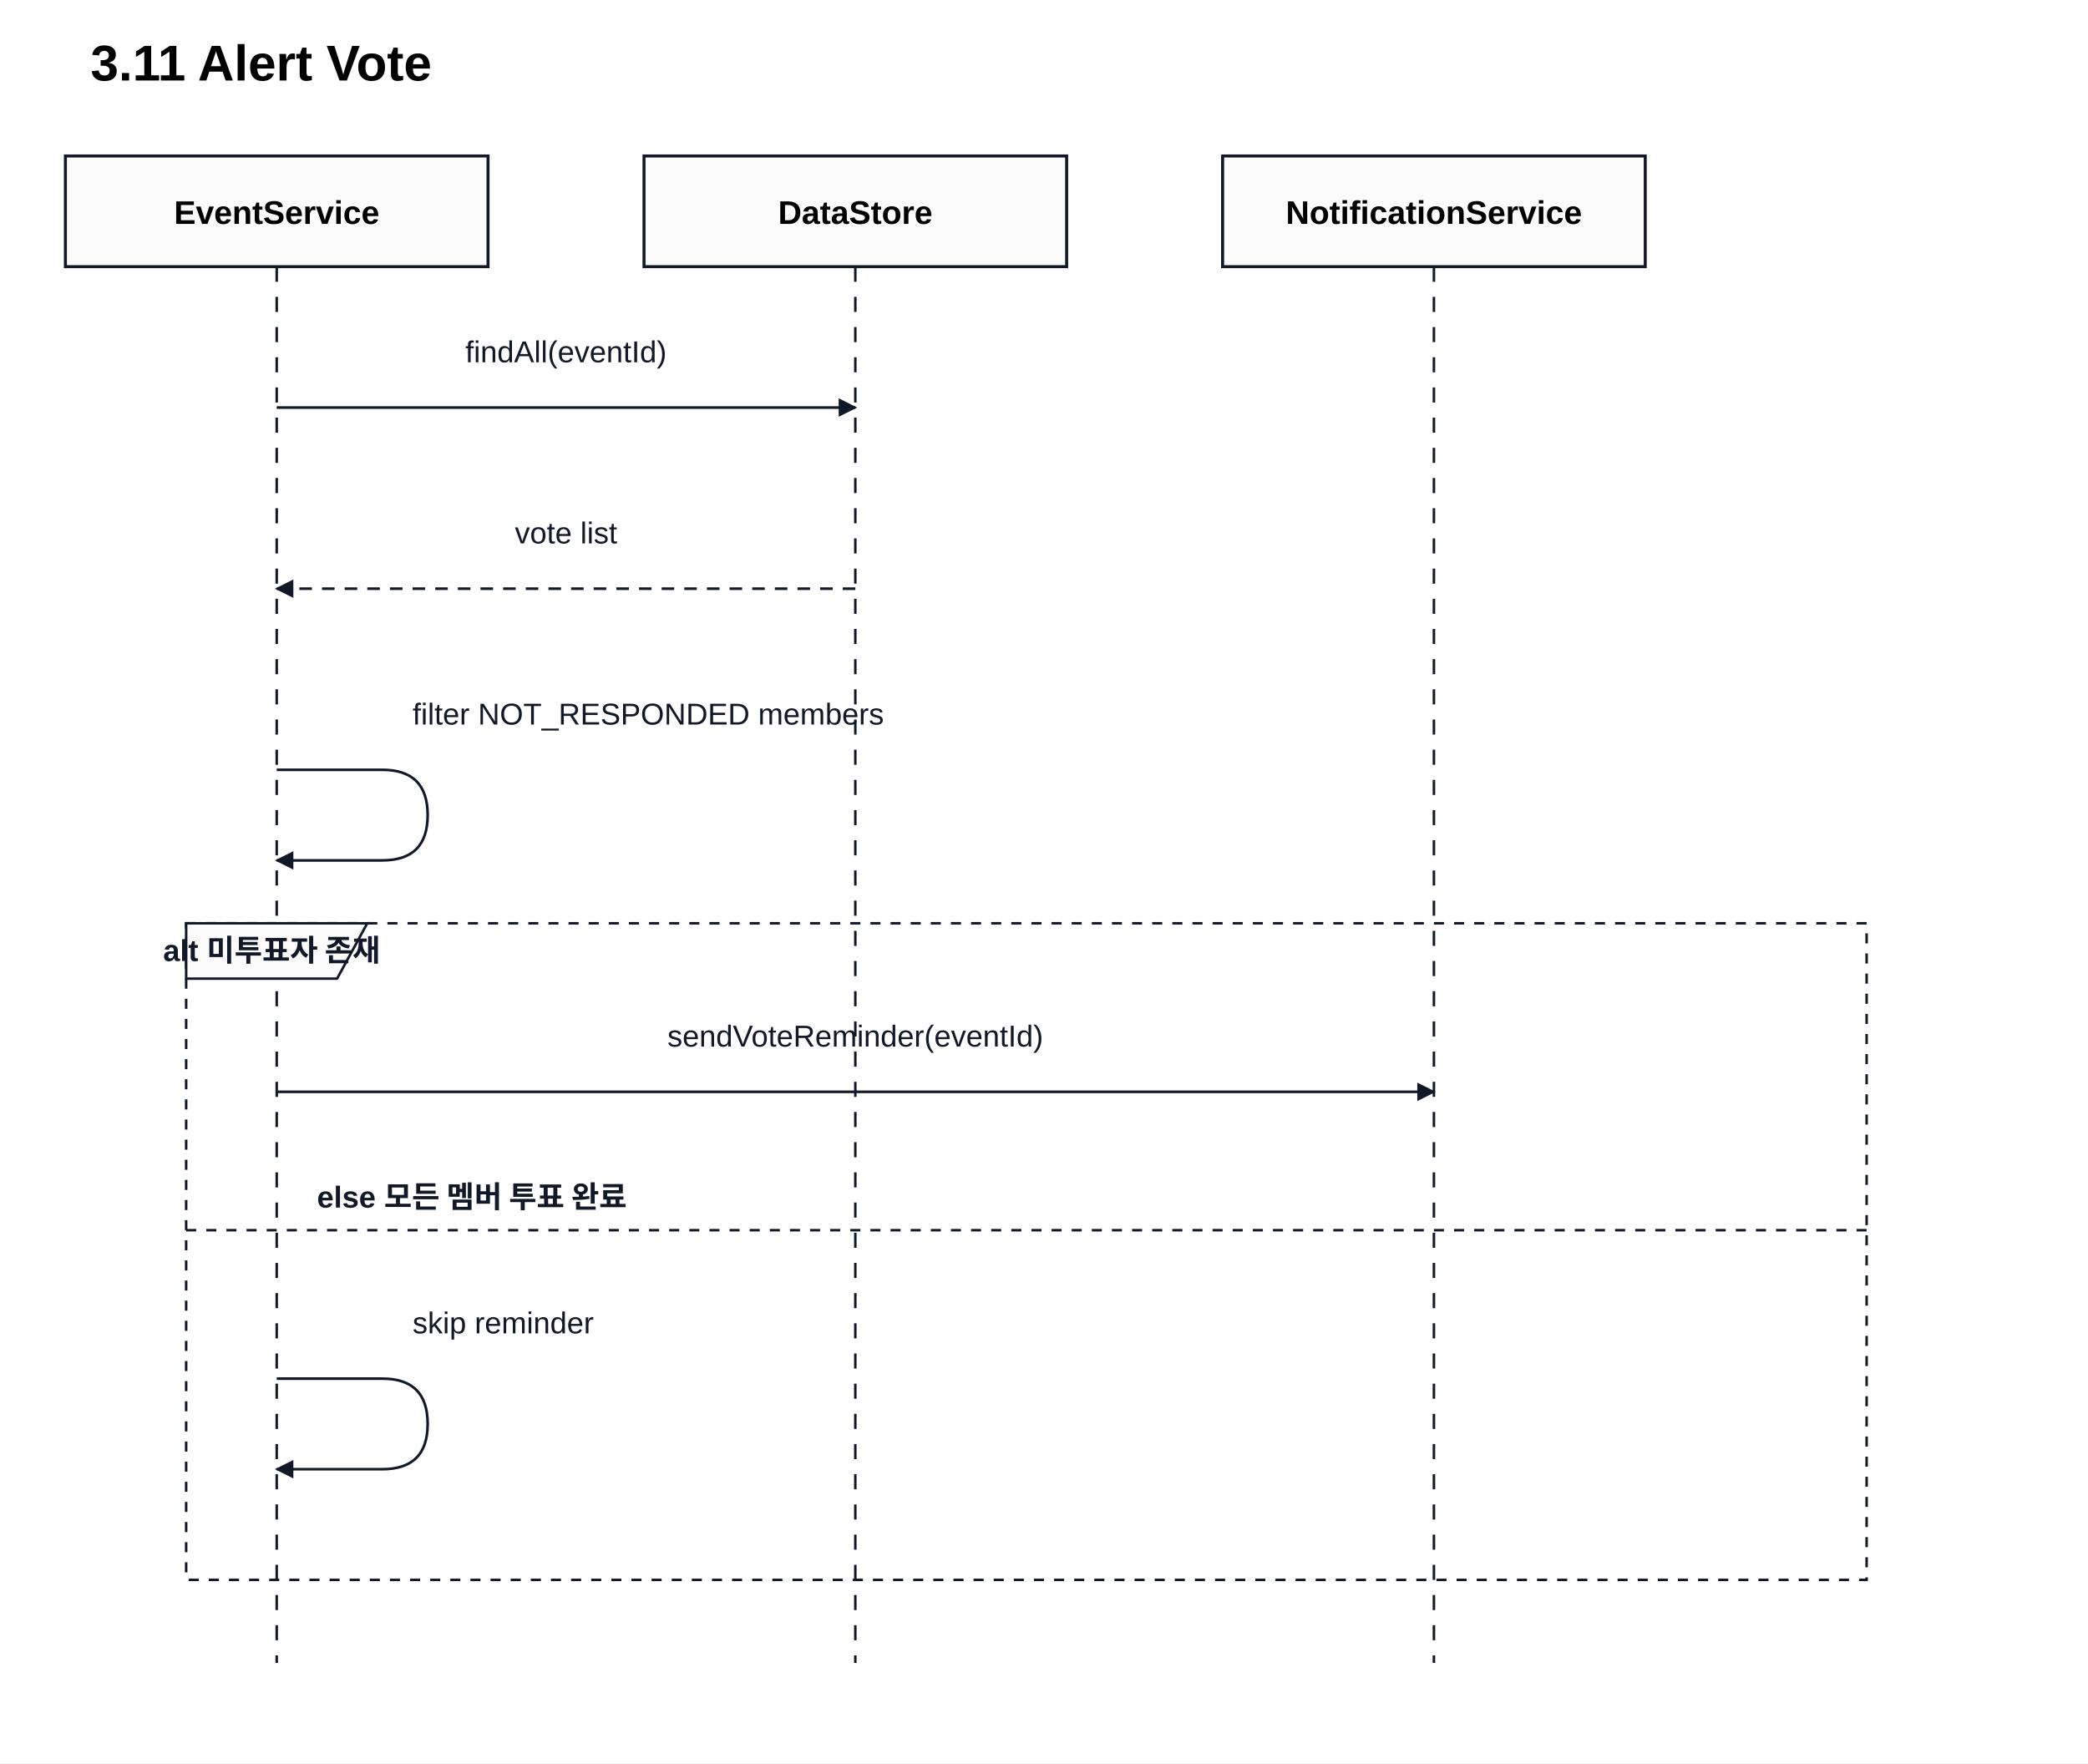
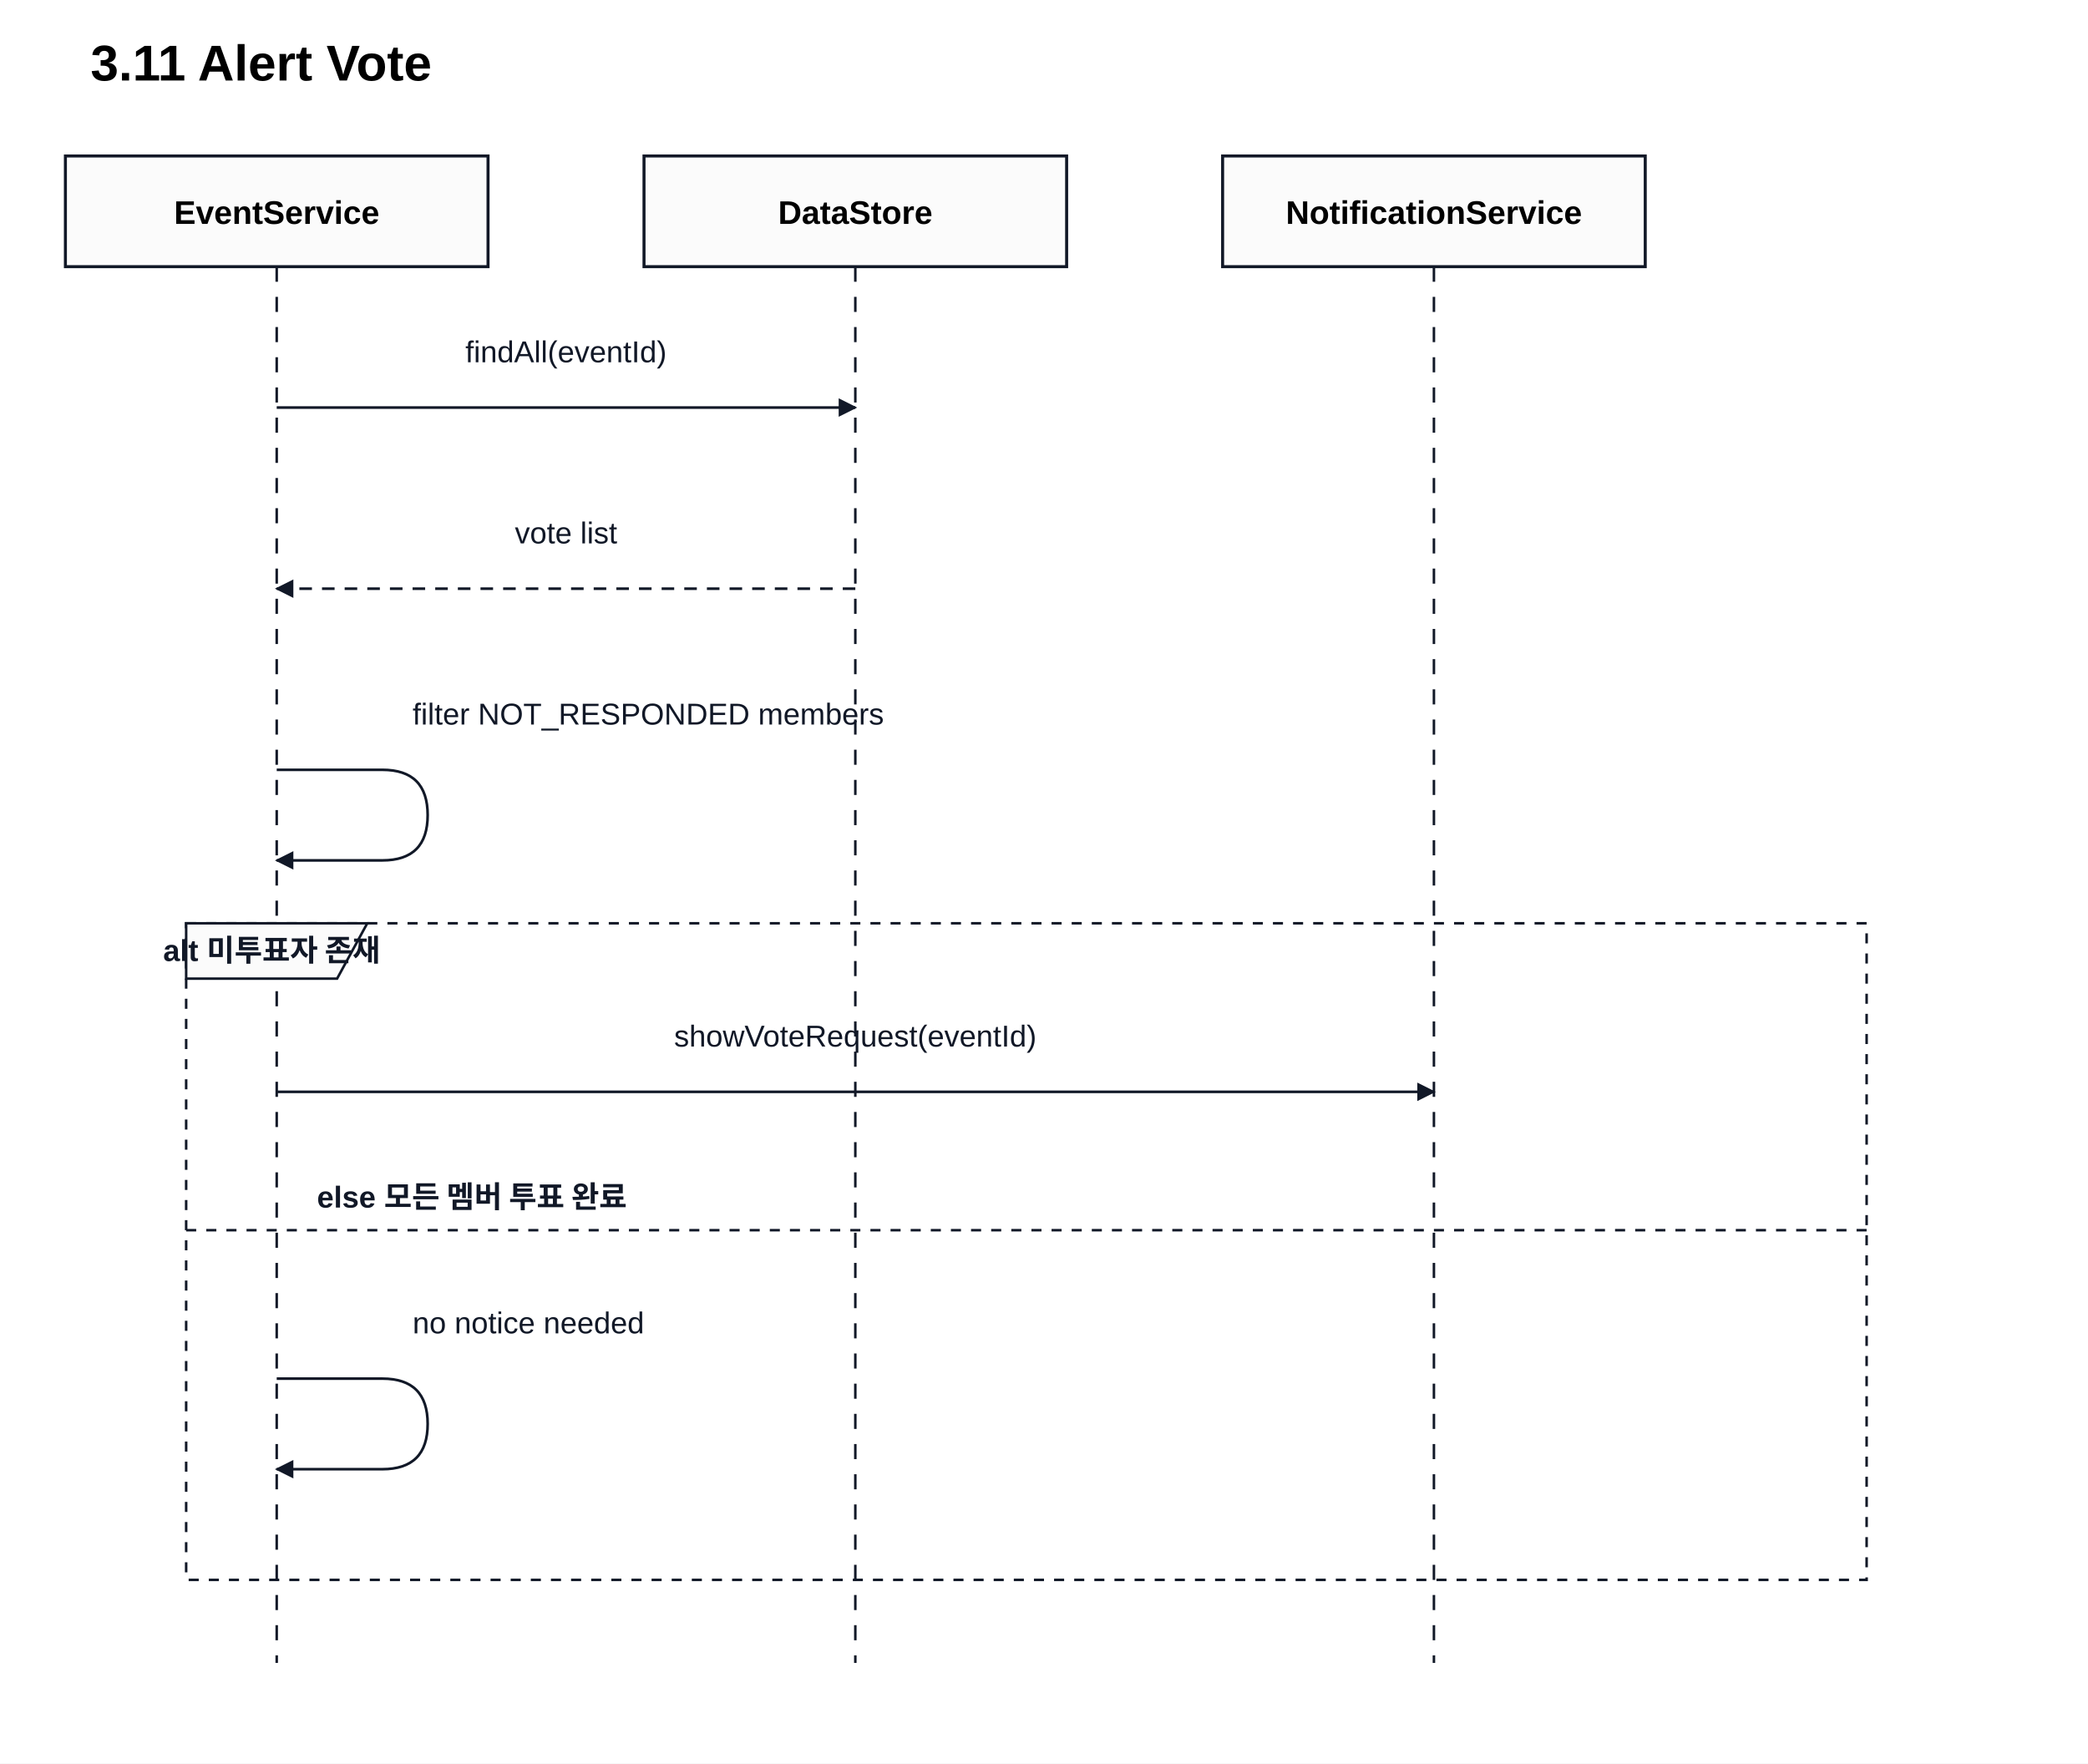
<svg xmlns="http://www.w3.org/2000/svg" width="830" height="701" viewBox="0 0 830 701">
  <defs>
    <marker id="arrow" viewBox="0 0 10 10" refX="9" refY="5" markerWidth="7" markerHeight="7" orient="auto">
      <path d="M0 0 L10 5 L0 10 z" fill="#111827" />
    </marker>
    <marker id="hollowArrow" viewBox="0 0 10 10" refX="9" refY="5" markerWidth="7" markerHeight="7" orient="auto">
      <path d="M0 0 L10 5 L0 10 z" fill="#fbfbfb" stroke="#111827" />
    </marker>
    <marker id="diamond" viewBox="0 0 16 10" refX="1" refY="5" markerWidth="11" markerHeight="9" orient="auto">
      <path d="M1 5 L8 1 L15 5 L8 9 z" fill="#111827" stroke="#111827" />
    </marker>
  </defs>
  <rect width="100%" height="100%" fill="#ffffff" />
  <text x="36" y="32" font-family="Arial, sans-serif" font-size="20" font-weight="700">3.11 Alert Vote</text>
  <rect x="26" y="62" width="168" height="44" fill="#fbfbfb" stroke="#111827" stroke-width="1.2" />
  <text x="110" y="89" text-anchor="middle" font-family="Arial, sans-serif" font-size="13" font-weight="700">EventService</text>
  <line x1="110" y1="106" x2="110" y2="661" stroke="#111827" stroke-width="1" stroke-dasharray="6 6" />
  <rect x="256" y="62" width="168" height="44" fill="#fbfbfb" stroke="#111827" stroke-width="1.2" />
  <text x="340" y="89" text-anchor="middle" font-family="Arial, sans-serif" font-size="13" font-weight="700">DataStore</text>
  <line x1="340" y1="106" x2="340" y2="661" stroke="#111827" stroke-width="1" stroke-dasharray="6 6" />
  <rect x="486" y="62" width="168" height="44" fill="#fbfbfb" stroke="#111827" stroke-width="1.2" />
  <text x="570" y="89" text-anchor="middle" font-family="Arial, sans-serif" font-size="13" font-weight="700">NotificationService</text>
  <line x1="570" y1="106" x2="570" y2="661" stroke="#111827" stroke-width="1" stroke-dasharray="6 6" />
  <rect x="74" y="367" width="668" height="261" fill="none" stroke="#111827" stroke-dasharray="4 4" />
  <path d="M74 367 h72 l-12 22 h-60 z" fill="#fbfbfb" stroke="#111827" />
  <text x="108" y="382" text-anchor="middle" font-family="Arial, sans-serif" font-size="12" font-weight="700" fill="#111827">alt 미투표자 존재</text>
  <line x1="74" y1="489" x2="742" y2="489" stroke="#111827" stroke-dasharray="4 4" />
  <text x="126" y="480" text-anchor="start" font-family="Arial, sans-serif" font-size="12" font-weight="700" fill="#111827">else 모든 멤버 투표 완료</text>
  <line x1="110" y1="162" x2="340" y2="162" stroke="#111827" stroke-width="1.05" marker-end="url(#arrow)" />
  <text x="225" y="144" text-anchor="middle" font-family="Arial, sans-serif" font-size="12" font-weight="400" fill="#111827">findAll(eventId)</text>
  <line x1="340" y1="234" x2="110" y2="234" stroke="#111827" stroke-width="1.05" marker-end="url(#arrow)" stroke-dasharray="5 4" />
  <text x="225" y="216" text-anchor="middle" font-family="Arial, sans-serif" font-size="12" font-weight="400" fill="#111827">vote list</text>
  <path d="M110 306 h42 q18 0 18 18 q0 18 -18 18 h-42" fill="none" stroke="#111827" stroke-width="1.05" marker-end="url(#arrow)" />
  <text x="164" y="288" text-anchor="start" font-family="Arial, sans-serif" font-size="12" font-weight="400" fill="#111827">filter NOT_RESPONDED members</text>
  <line x1="110" y1="434" x2="570" y2="434" stroke="#111827" stroke-width="1.05" marker-end="url(#arrow)" />
-   <text x="340" y="416" text-anchor="middle" font-family="Arial, sans-serif" font-size="12" font-weight="400" fill="#111827">sendVoteReminder(eventId)</text>
+   <text x="340" y="416" text-anchor="middle" font-family="Arial, sans-serif" font-size="12" font-weight="400" fill="#111827">showVoteRequest(eventId)</text>
  <path d="M110 548 h42 q18 0 18 18 q0 18 -18 18 h-42" fill="none" stroke="#111827" stroke-width="1.05" marker-end="url(#arrow)" />
-   <text x="164" y="530" text-anchor="start" font-family="Arial, sans-serif" font-size="12" font-weight="400" fill="#111827">skip reminder</text>
+   <text x="164" y="530" text-anchor="start" font-family="Arial, sans-serif" font-size="12" font-weight="400" fill="#111827">no notice needed</text>
</svg>
